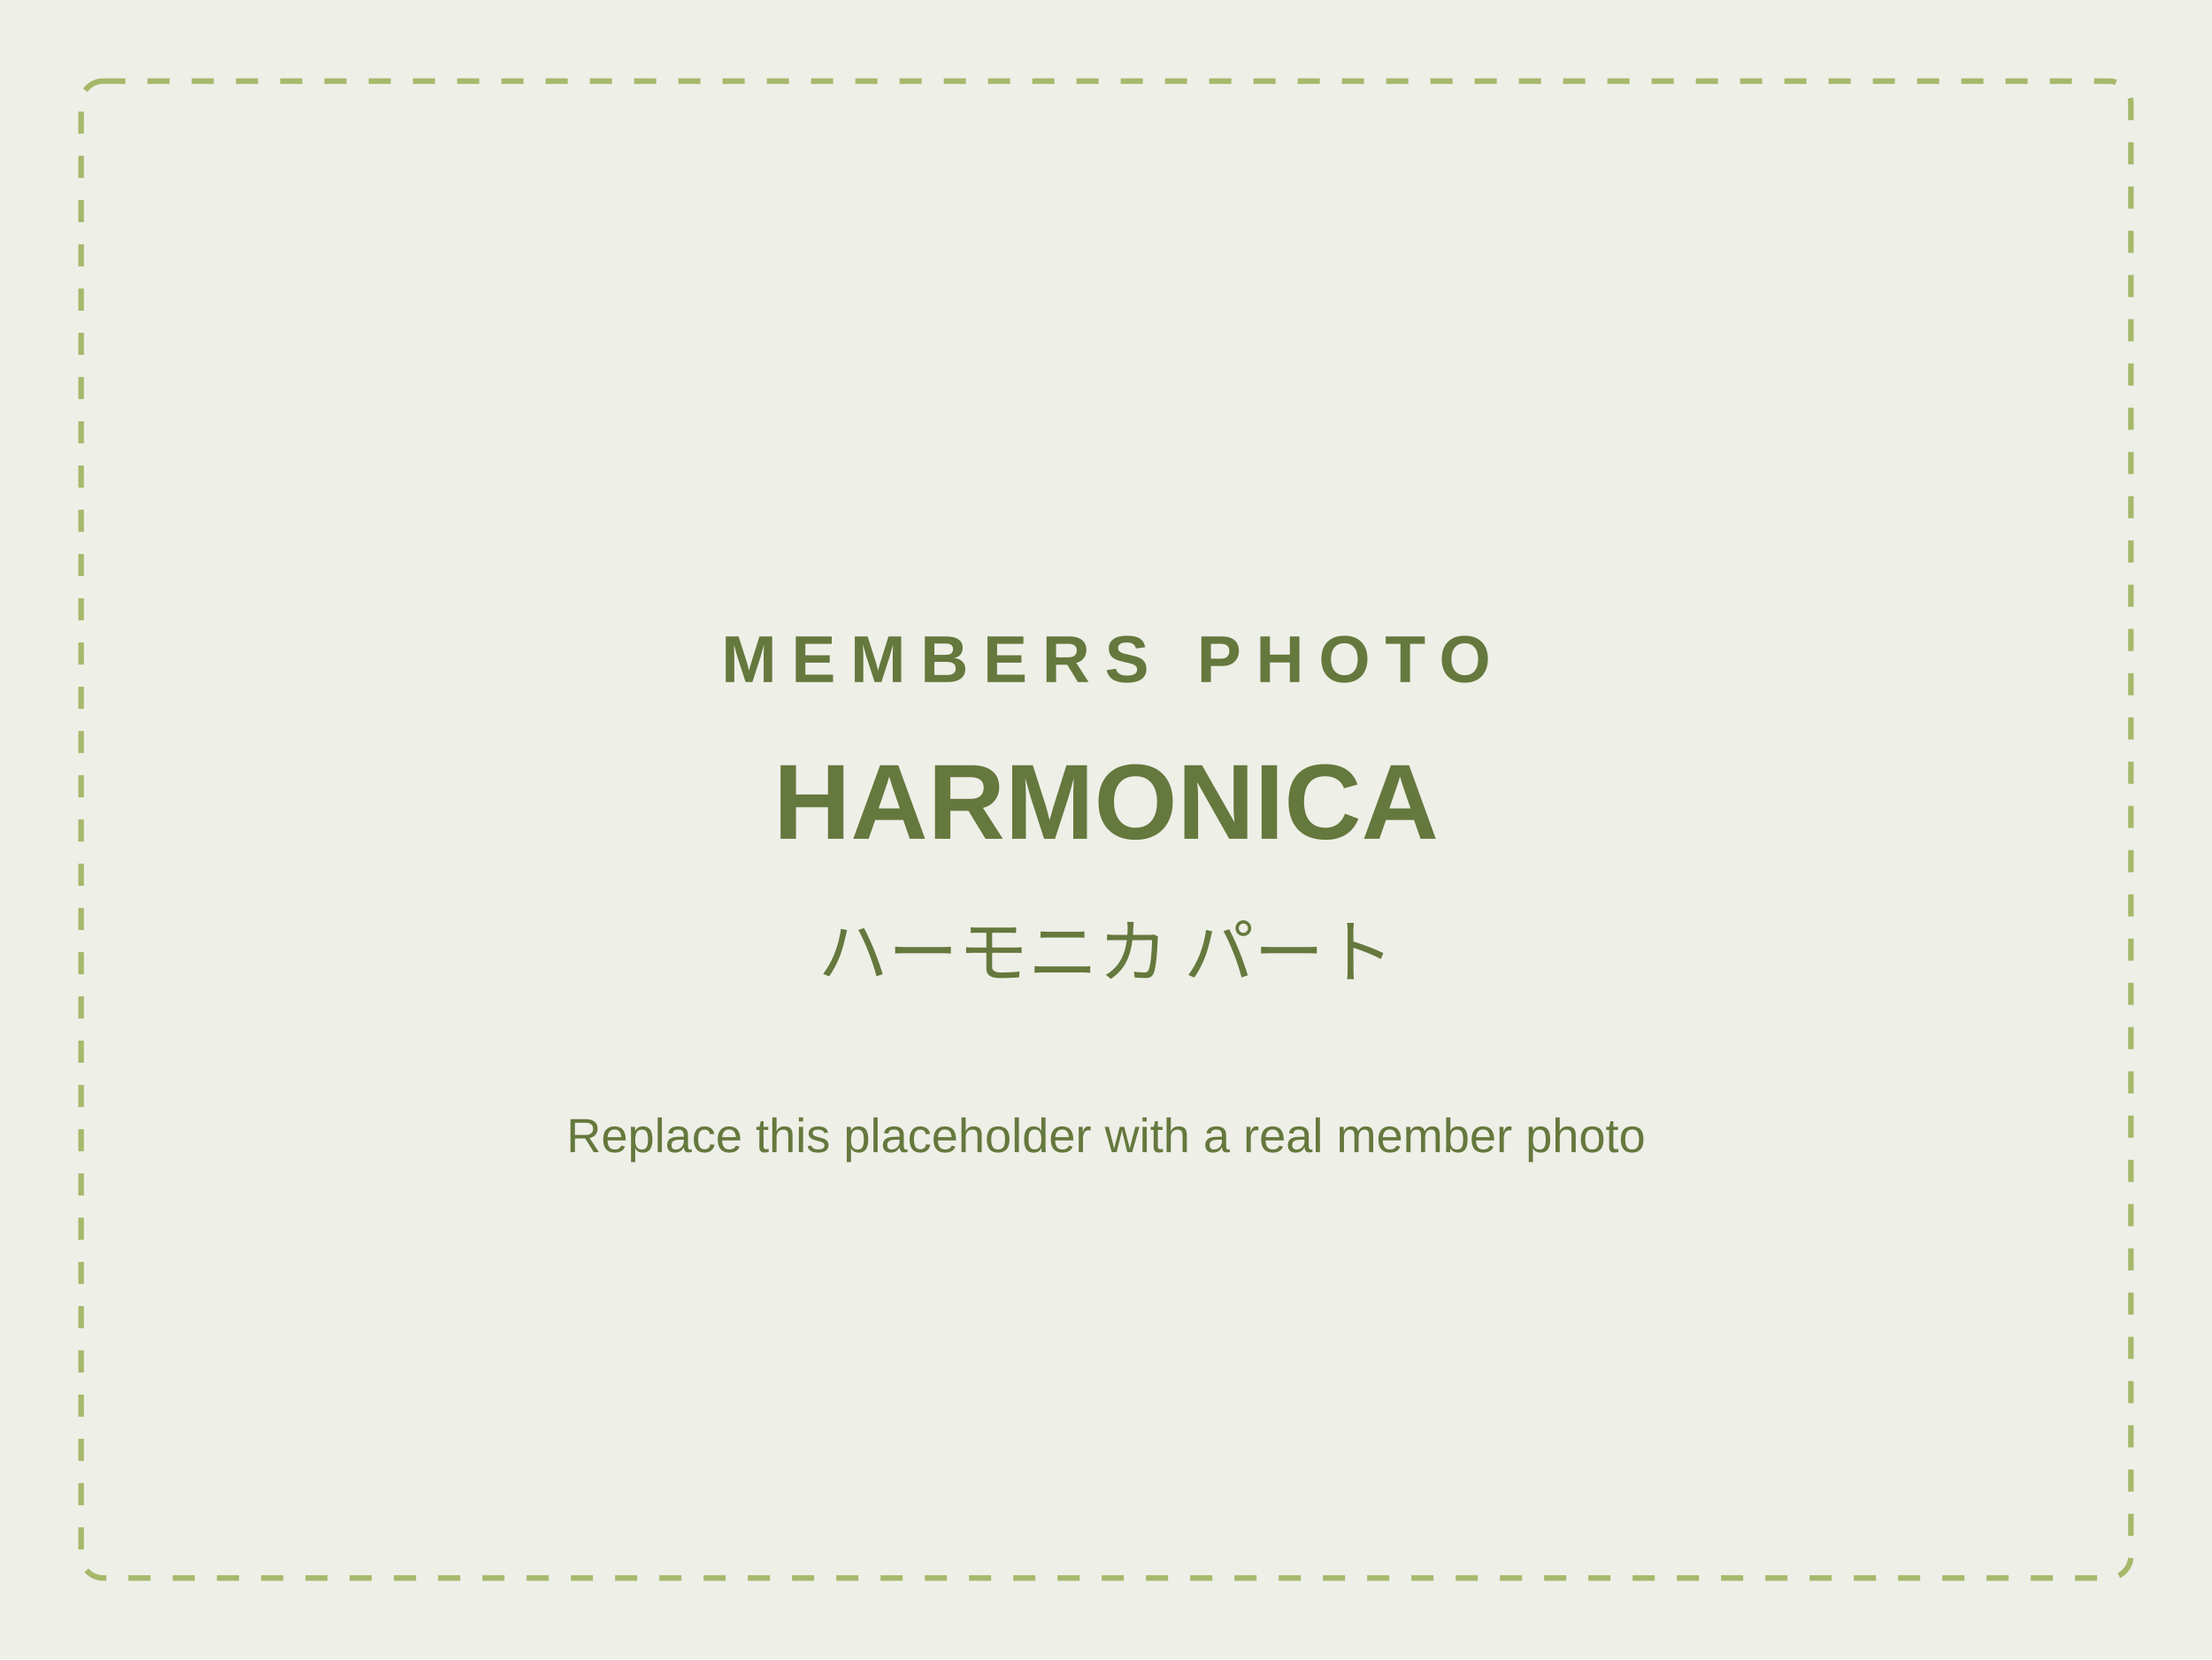
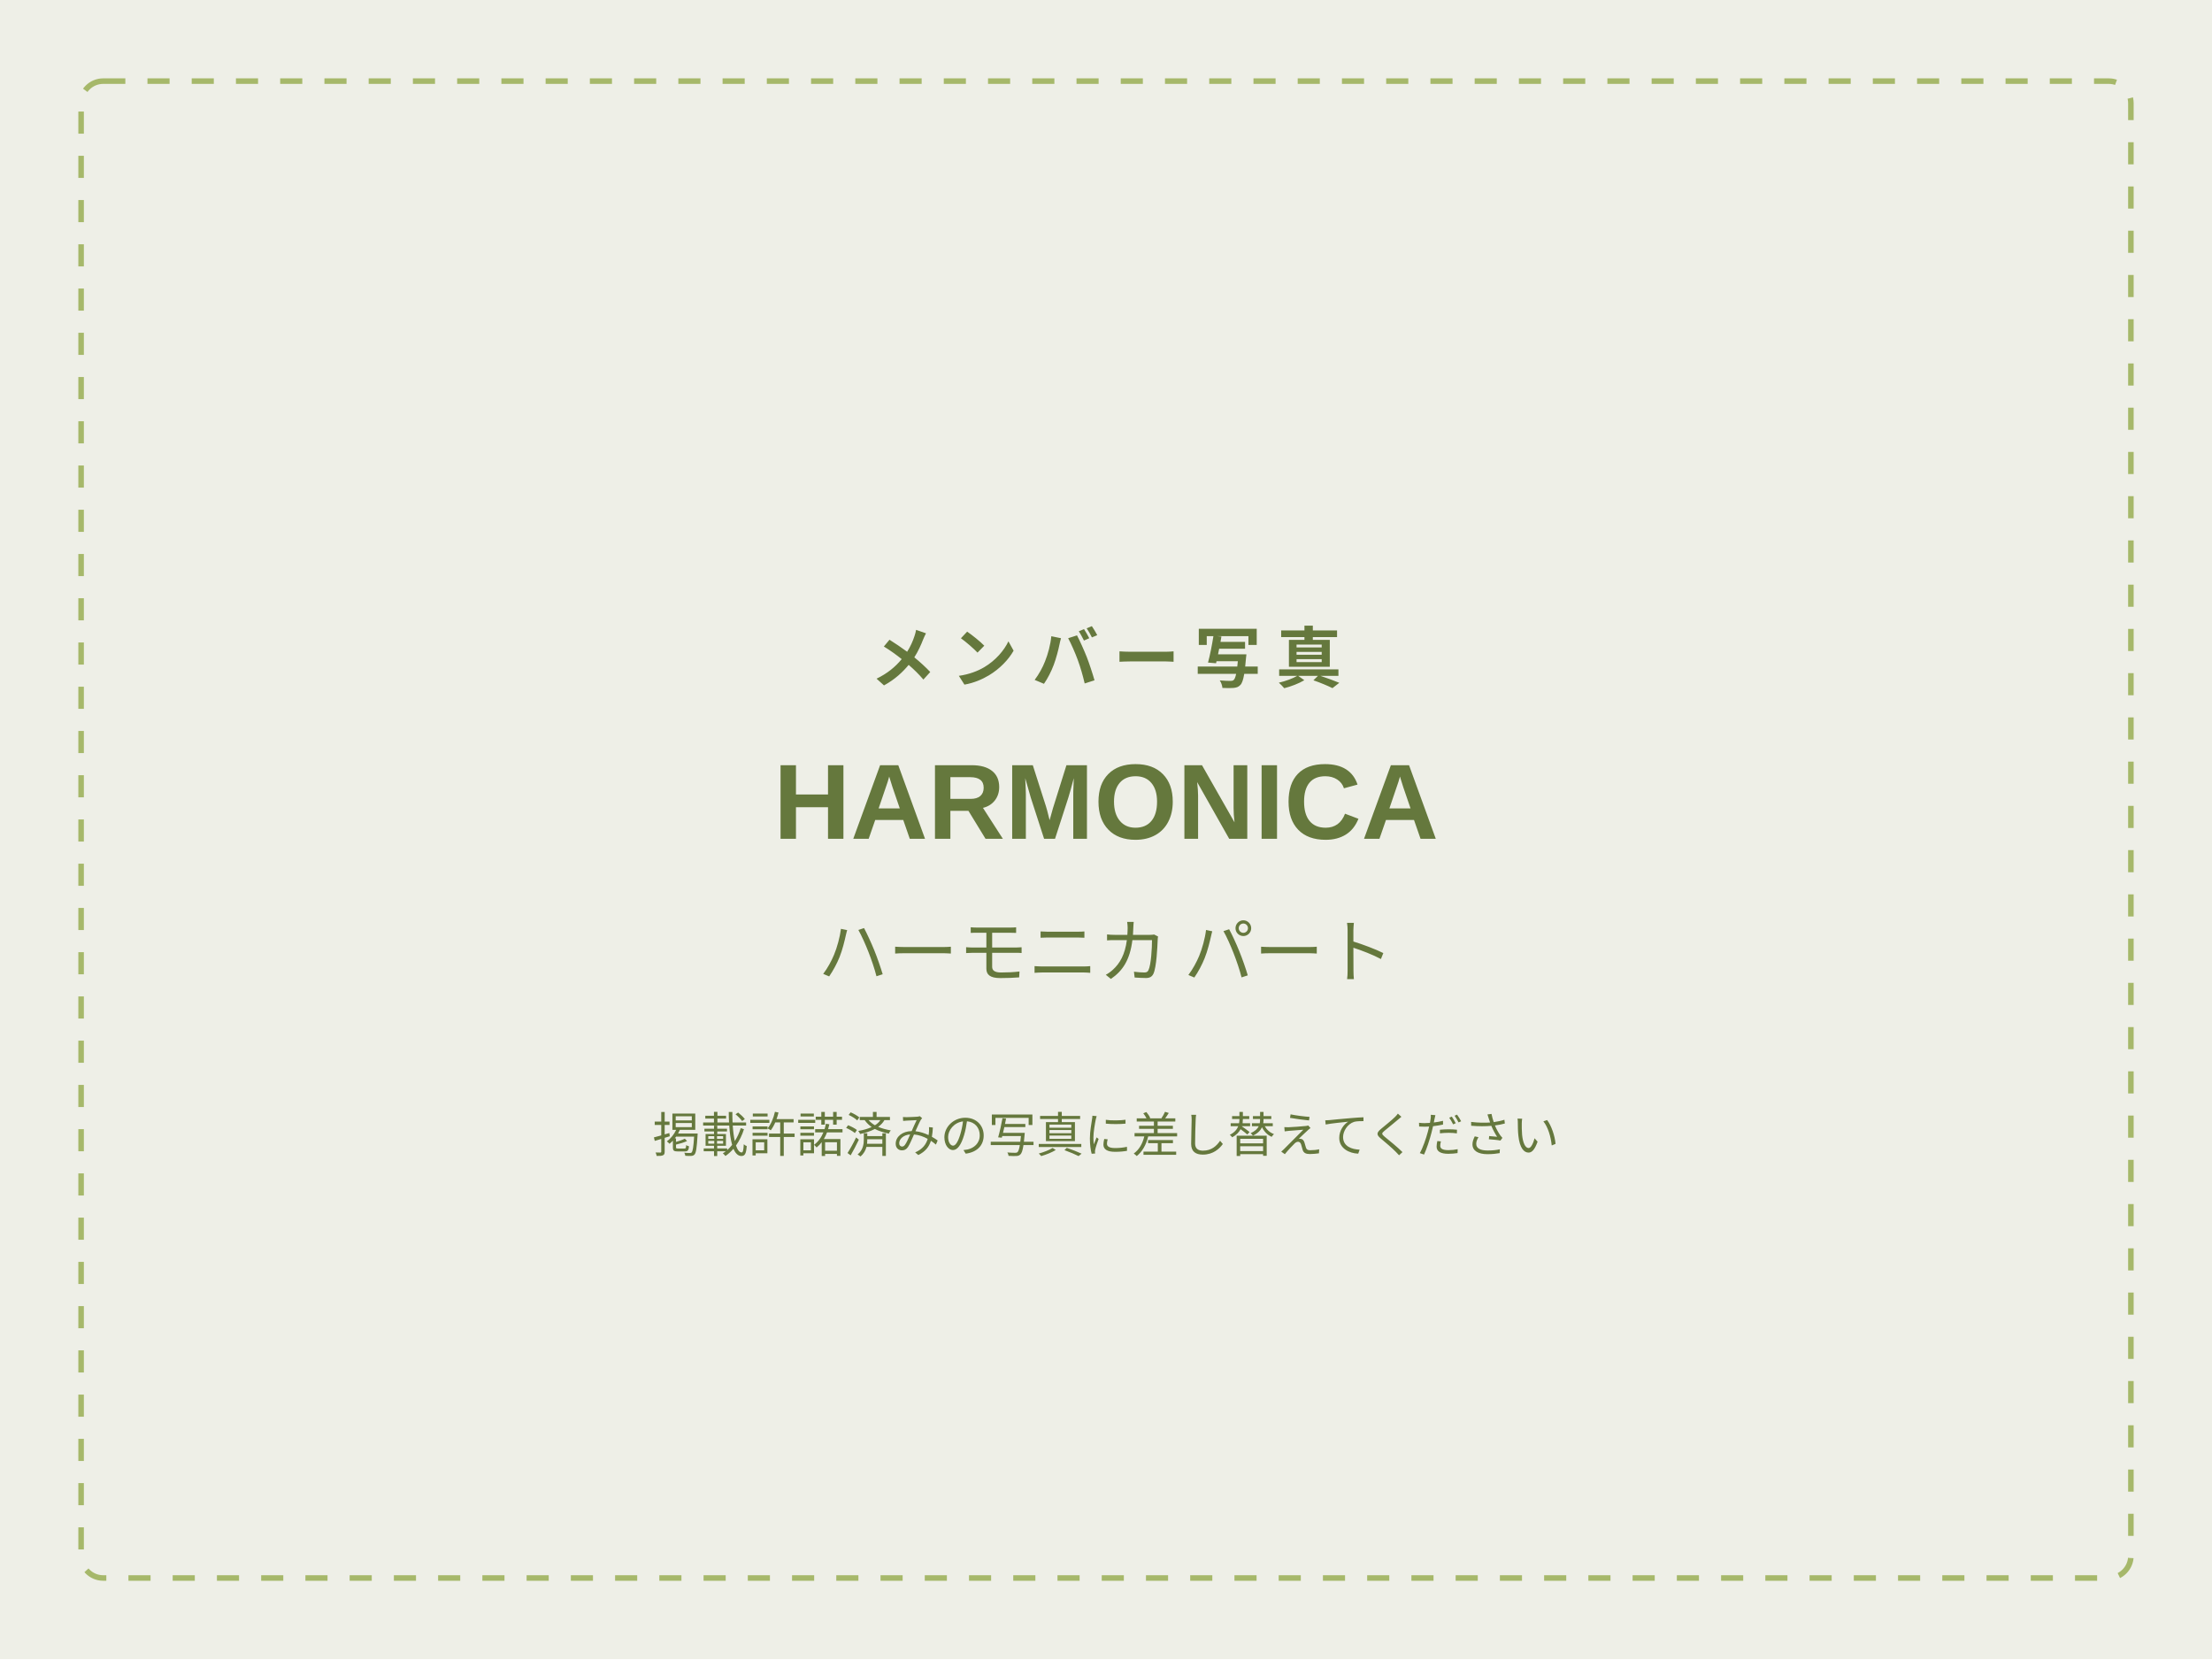
- <svg xmlns="http://www.w3.org/2000/svg" width="1200" height="900" viewBox="0 0 1200 900">
+ <svg xmlns="http://www.w3.org/2000/svg" width="1200" height="900" viewBox="0 0 1200 900" role="img" aria-labelledby="title desc">
  <rect width="1200" height="900" fill="#eeefe7" />
  <rect x="44" y="44" width="1112" height="812" rx="12" fill="none" stroke="#a6b86a" stroke-width="3" stroke-dasharray="12 12" />
  <g fill="#65783d" text-anchor="middle" font-family="Arial, sans-serif">
-     <text x="600" y="370" font-size="36" font-weight="700" letter-spacing="8">MEMBERS PHOTO</text>
+     <text x="600" y="370" font-size="36" font-weight="700" letter-spacing="8">メンバー写真</text>
    <text x="600" y="455" font-size="58" font-weight="700">HARMONICA</text>
    <text x="600" y="530" font-size="38">ハーモニカ パート</text>
-     <text x="600" y="625" font-size="26">Replace this placeholder with a real member photo</text>
+     <text x="600" y="625" font-size="26">掲載許諾済みの写真に差し替えてください</text>
  </g>
</svg>
